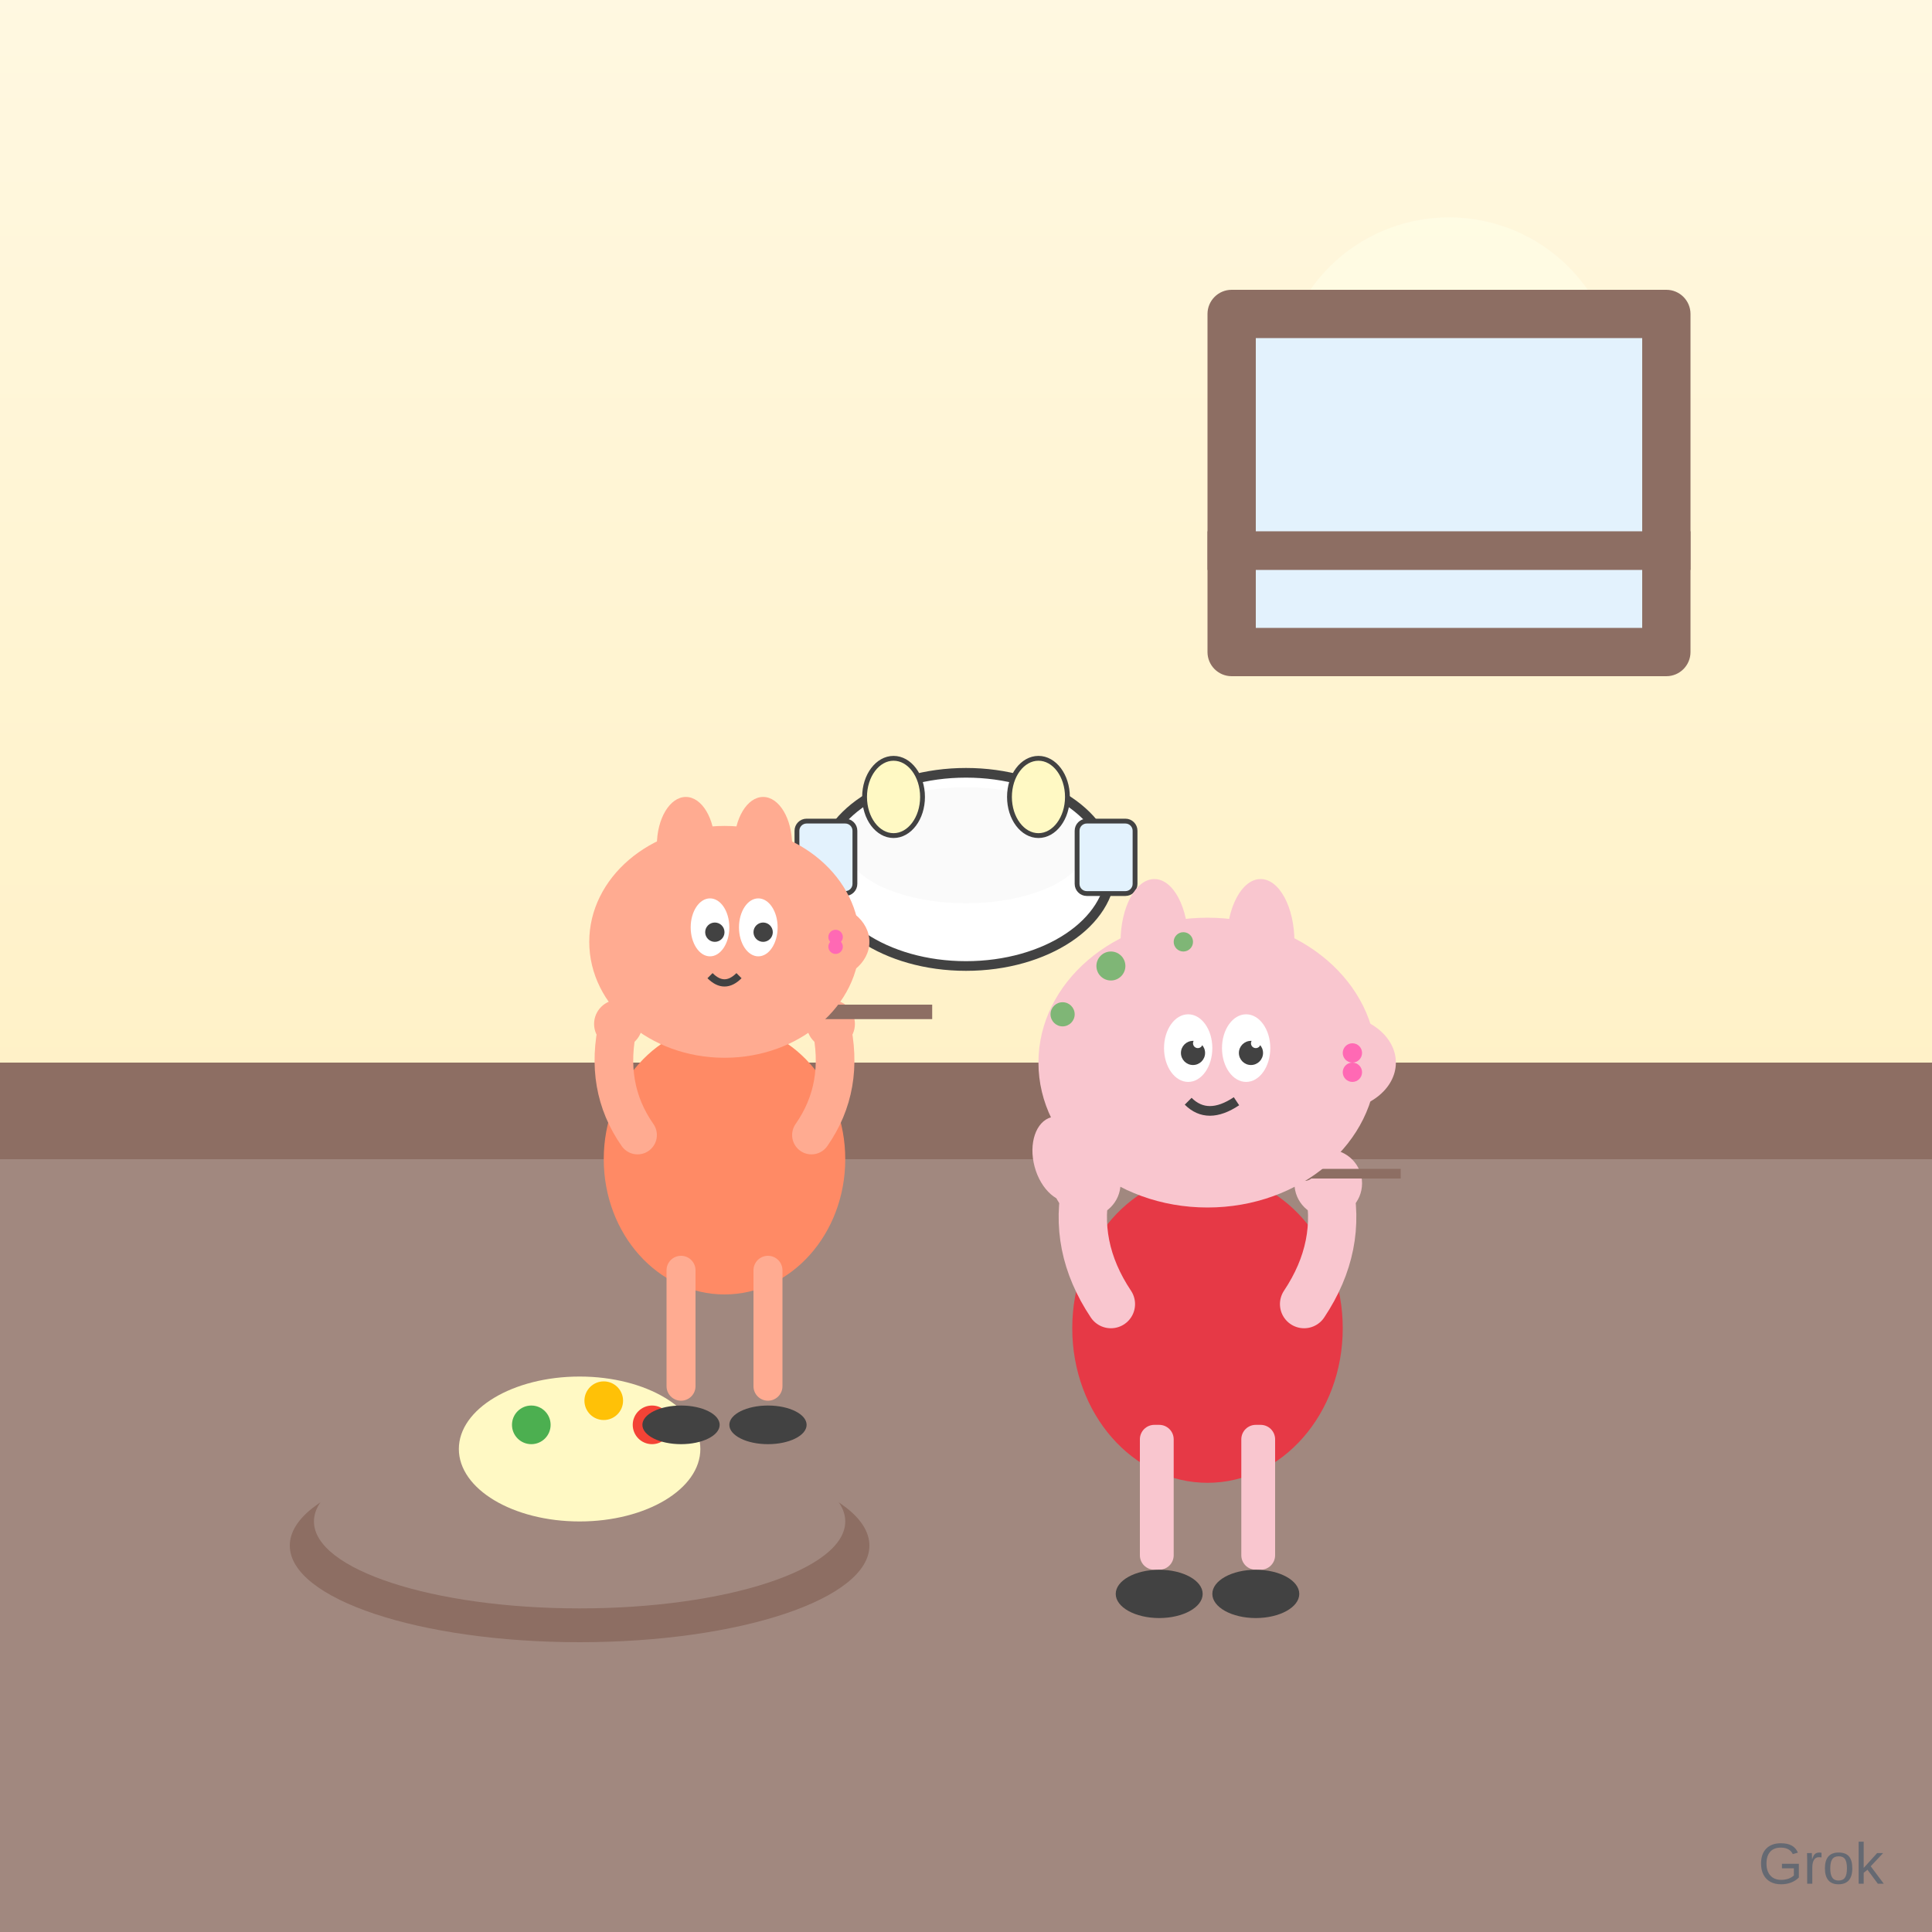
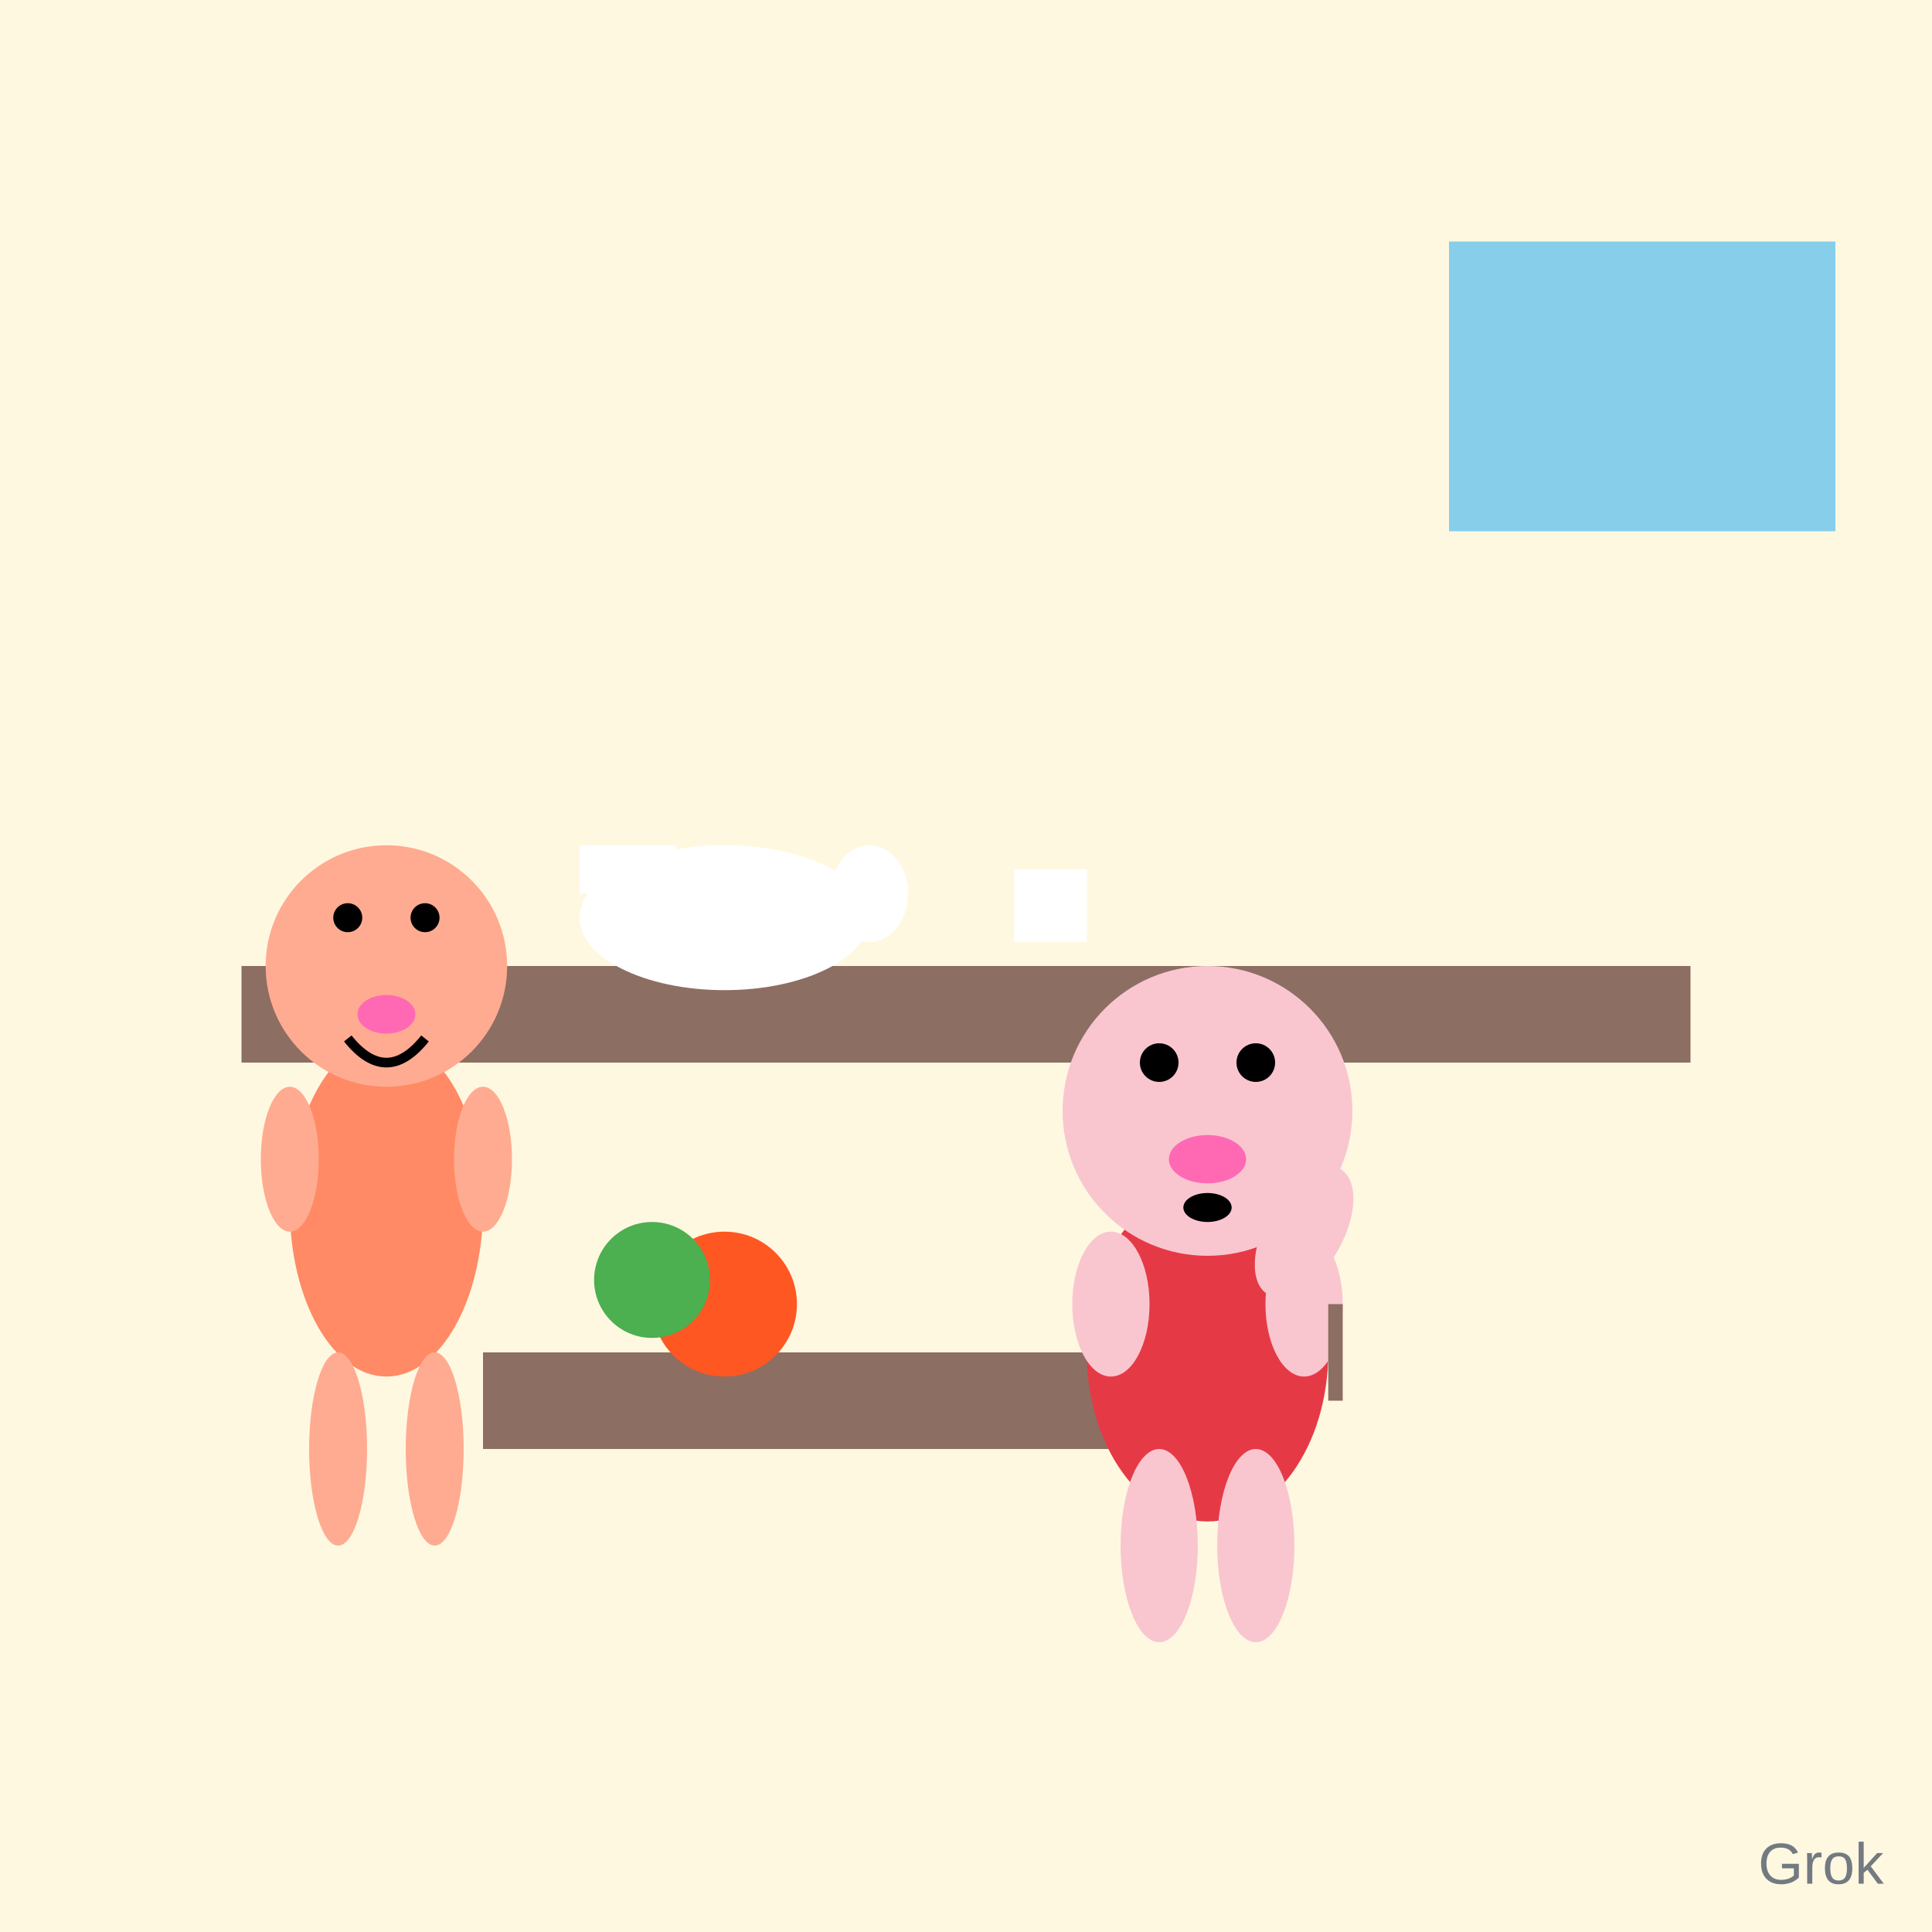
- <svg xmlns="http://www.w3.org/2000/svg" viewBox="0 0 400 400" width="400" height="400">
-   <defs>
-     <linearGradient id="kitchenBg" x1="0%" y1="0%" x2="0%" y2="100%">
-       <stop offset="0%" stop-color="#FFF8E1" />
-       <stop offset="100%" stop-color="#FFECB3" />
-     </linearGradient>
-     <radialGradient id="windowLight" cx="50%" cy="50%" r="50%">
-       <stop offset="0%" stop-color="#FFFDE7" />
-       <stop offset="100%" stop-color="#FFFDE7" opacity="0" />
-     </radialGradient>
-   </defs>
-   <rect width="400" height="400" fill="url(#kitchenBg)" />
-   <circle cx="300" cy="80" r="35" fill="url(#windowLight)" opacity="0.7" />
-   <rect x="0" y="220" width="400" height="20" fill="#8D6E63" />
-   <rect x="0" y="240" width="400" height="160" fill="#A1887F" />
-   <rect x="250" y="60" width="100" height="80" rx="5" fill="#8D6E63" />
-   <rect x="260" y="70" width="80" height="60" fill="#E3F2FD" />
-   <rect x="250" y="110" width="100" height="8" fill="#8D6E63" />
-   <ellipse cx="120" cy="320" rx="60" ry="20" fill="#8D6E63" />
-   <ellipse cx="120" cy="315" rx="55" ry="18" fill="#A1887F" />
-   <ellipse cx="120" cy="300" rx="25" ry="15" fill="#FFF9C4" />
-   <circle cx="110" cy="295" r="4" fill="#4CAF50" />
-   <circle cx="125" cy="290" r="4" fill="#FFC107" />
-   <circle cx="135" cy="295" r="4" fill="#F44336" />
-   <g transform="translate(200, 180)">
-     <ellipse cx="0" cy="0" rx="30" ry="20" fill="#FFFFFF" stroke="#424242" stroke-width="2" />
-     <ellipse cx="0" cy="-5" rx="25" ry="12" fill="#FAFAFA" />
-     <ellipse cx="-15" cy="-15" rx="6" ry="8" fill="#FFF9C4" stroke="#424242" stroke-width="1" />
-     <ellipse cx="15" cy="-15" rx="6" ry="8" fill="#FFF9C4" stroke="#424242" stroke-width="1" />
-     <rect x="-35" y="-10" width="12" height="15" rx="2" fill="#E3F2FD" stroke="#424242" stroke-width="1" />
-     <rect x="23" y="-10" width="12" height="15" rx="2" fill="#E3F2FD" stroke="#424242" stroke-width="1" />
-   </g>
-   <g transform="translate(150, 220)">
-     <ellipse cx="0" cy="20" rx="25" ry="28" fill="#FF8A65" />
-     <rect x="-12" y="40" width="6" height="30" rx="3" fill="#FFAB91" />
-     <rect x="6" y="40" width="6" height="30" rx="3" fill="#FFAB91" />
-     <ellipse cx="-9" cy="75" rx="8" ry="4" fill="#424242" />
-     <ellipse cx="9" cy="75" rx="8" ry="4" fill="#424242" />
-     <path d="M -18 15 Q -25 5 -22 -8" stroke="#FFAB91" stroke-width="8" stroke-linecap="round" fill="none" />
-     <circle cx="-22" cy="-8" r="5" fill="#FFAB91" />
-     <path d="M 18 15 Q 25 5 22 -8" stroke="#FFAB91" stroke-width="8" stroke-linecap="round" fill="none" />
-     <circle cx="22" cy="-8" r="5" fill="#FFAB91" />
-     <rect x="18" y="-12" width="25" height="3" fill="#8D6E63" />
-     <ellipse cx="18" cy="-10.5" rx="3" ry="2" fill="#8D6E63" />
-     <ellipse cx="0" cy="-25" rx="28" ry="24" fill="#FFAB91" />
-     <ellipse cx="20" cy="-25" rx="10" ry="8" fill="#FFAB91" />
-     <circle cx="23" cy="-26" r="1.5" fill="#FF69B4" />
-     <circle cx="23" cy="-24" r="1.5" fill="#FF69B4" />
-     <ellipse cx="-8" cy="-45" rx="6" ry="10" fill="#FFAB91" />
-     <ellipse cx="8" cy="-45" rx="6" ry="10" fill="#FFAB91" />
-     <ellipse cx="-3" cy="-28" rx="4" ry="6" fill="white" />
-     <ellipse cx="7" cy="-28" rx="4" ry="6" fill="white" />
-     <circle cx="-2" cy="-27" r="2" fill="#424242" />
-     <circle cx="8" cy="-27" r="2" fill="#424242" />
-     <path d="M -3 -18 Q 0 -15 3 -18" stroke="#424242" stroke-width="1.5" fill="none" />
-   </g>
-   <g transform="translate(250, 250)">
-     <ellipse cx="0" cy="25" rx="28" ry="32" fill="#E63946" />
-     <rect x="-14" y="45" width="7" height="30" rx="3" fill="#F9C6CF" />
-     <rect x="7" y="45" width="7" height="30" rx="3" fill="#F9C6CF" />
-     <ellipse cx="-10" cy="80" rx="9" ry="5" fill="#424242" />
-     <ellipse cx="10" cy="80" rx="9" ry="5" fill="#424242" />
-     <path d="M -20 20 Q -28 8 -25 -5" stroke="#F9C6CF" stroke-width="10" stroke-linecap="round" fill="none" />
-     <circle cx="-25" cy="-5" r="7" fill="#F9C6CF" />
-     <ellipse cx="-30" cy="-10" rx="6" ry="9" fill="#F9C6CF" transform="rotate(-15 -30 -10)" />
-     <path d="M 20 20 Q 28 8 25 -5" stroke="#F9C6CF" stroke-width="10" stroke-linecap="round" fill="none" />
-     <circle cx="25" cy="-5" r="7" fill="#F9C6CF" />
-     <rect x="20" y="-8" width="20" height="2" fill="#8D6E63" />
-     <ellipse cx="20" cy="-7" rx="2" ry="1.5" fill="#8D6E63" />
-     <ellipse cx="0" cy="-30" rx="35" ry="30" fill="#F9C6CF" />
-     <ellipse cx="26" cy="-30" rx="13" ry="10" fill="#F9C6CF" />
-     <circle cx="30" cy="-32" r="2" fill="#FF69B4" />
-     <circle cx="30" cy="-28" r="2" fill="#FF69B4" />
-     <ellipse cx="-11" cy="-55" rx="7" ry="13" fill="#F9C6CF" />
-     <ellipse cx="11" cy="-55" rx="7" ry="13" fill="#F9C6CF" />
-     <ellipse cx="-4" cy="-33" rx="5" ry="7" fill="white" />
-     <ellipse cx="8" cy="-33" rx="5" ry="7" fill="white" />
-     <circle cx="-3" cy="-32" r="2.5" fill="#424242" />
-     <circle cx="9" cy="-32" r="2.5" fill="#424242" />
-     <circle cx="-2" cy="-34" r="1" fill="white" />
-     <circle cx="10" cy="-34" r="1" fill="white" />
-     <path d="M -4 -22 Q 0 -18 6 -22" stroke="#424242" stroke-width="2" fill="none" />
-   </g>
-   <g fill="#4CAF50" opacity="0.7">
-     <circle cx="230" cy="200" r="3" />
-     <circle cx="245" cy="195" r="2" />
-     <circle cx="220" cy="210" r="2.5" />
-   </g>
+ <svg xmlns="http://www.w3.org/2000/svg" viewBox="0 0 400 400">
+   <rect width="400" height="400" fill="#FFF8E1" />
+   <rect x="50" y="200" width="300" height="20" fill="#8D6E63" />
+   <rect x="100" y="280" width="150" height="20" fill="#8D6E63" />
+   <rect x="300" y="50" width="80" height="60" fill="#87CEEB" />
+   <circle cx="150" cy="270" r="15" fill="#FF5722" />
+   <circle cx="135" cy="265" r="12" fill="#4CAF50" />
+   <ellipse cx="150" cy="190" rx="30" ry="15" fill="#FFFFFF" />
+   <rect x="120" y="175" width="20" height="10" fill="#FFF" />
+   <ellipse cx="180" cy="185" rx="8" ry="10" fill="#FFF" />
+   <rect x="210" y="180" width="15" height="15" fill="#FFF" />
+   <ellipse cx="250" cy="280" rx="25" ry="35" fill="#E63946" />
+   <circle cx="250" cy="230" r="30" fill="#F9C6CF" />
+   <ellipse cx="250" cy="240" rx="8" ry="5" fill="#FF69B4" />
+   <circle cx="240" cy="220" r="4" fill="#000" />
+   <circle cx="260" cy="220" r="4" fill="#000" />
+   <ellipse cx="250" cy="250" rx="5" ry="3" fill="#000" />
+   <ellipse cx="230" cy="270" rx="8" ry="15" fill="#F9C6CF" />
+   <ellipse cx="270" cy="255" rx="8" ry="15" fill="#F9C6CF" transform="rotate(30 270 255)" />
+   <ellipse cx="270" cy="270" rx="8" ry="15" fill="#F9C6CF" />
+   <ellipse cx="240" cy="320" rx="8" ry="20" fill="#F9C6CF" />
+   <ellipse cx="260" cy="320" rx="8" ry="20" fill="#F9C6CF" />
+   <rect x="275" y="270" width="3" height="20" fill="#8D6E63" />
+   <ellipse cx="80" cy="250" rx="20" ry="35" fill="#FF8A65" />
+   <circle cx="80" cy="200" r="25" fill="#FFAB91" />
+   <ellipse cx="80" cy="210" rx="6" ry="4" fill="#FF69B4" />
+   <circle cx="72" cy="190" r="3" fill="#000" />
+   <circle cx="88" cy="190" r="3" fill="#000" />
+   <path d="M72 215 Q80 225 88 215" stroke="#000" stroke-width="2" fill="none" />
+   <ellipse cx="60" cy="240" rx="6" ry="15" fill="#FFAB91" />
+   <ellipse cx="100" cy="240" rx="6" ry="15" fill="#FFAB91" />
+   <ellipse cx="70" cy="300" rx="6" ry="20" fill="#FFAB91" />
+   <ellipse cx="90" cy="300" rx="6" ry="20" fill="#FFAB91" />
  <text x="390" y="390" text-anchor="end" font-family="Arial, sans-serif" font-size="12" fill="#5B6470" opacity="0.85">Grok</text>
</svg>
